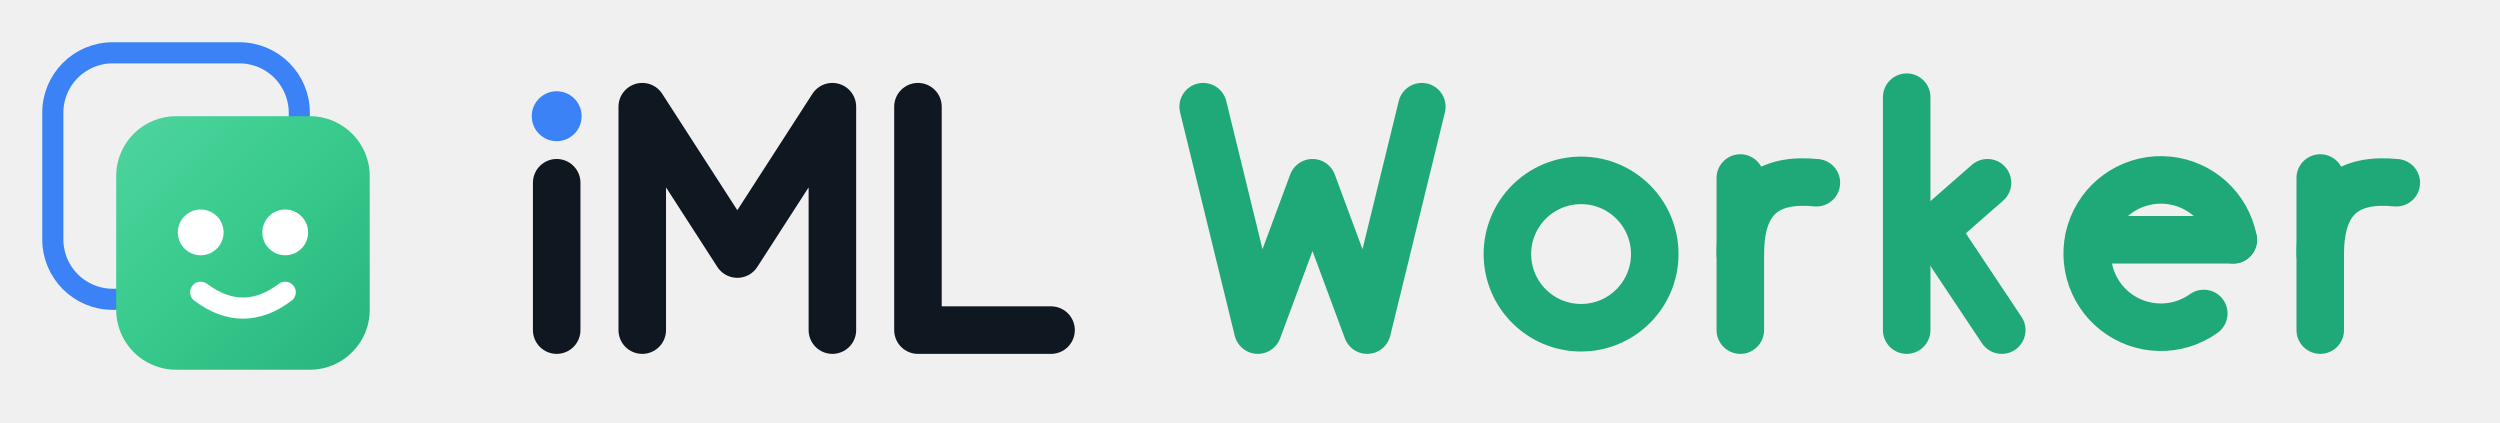
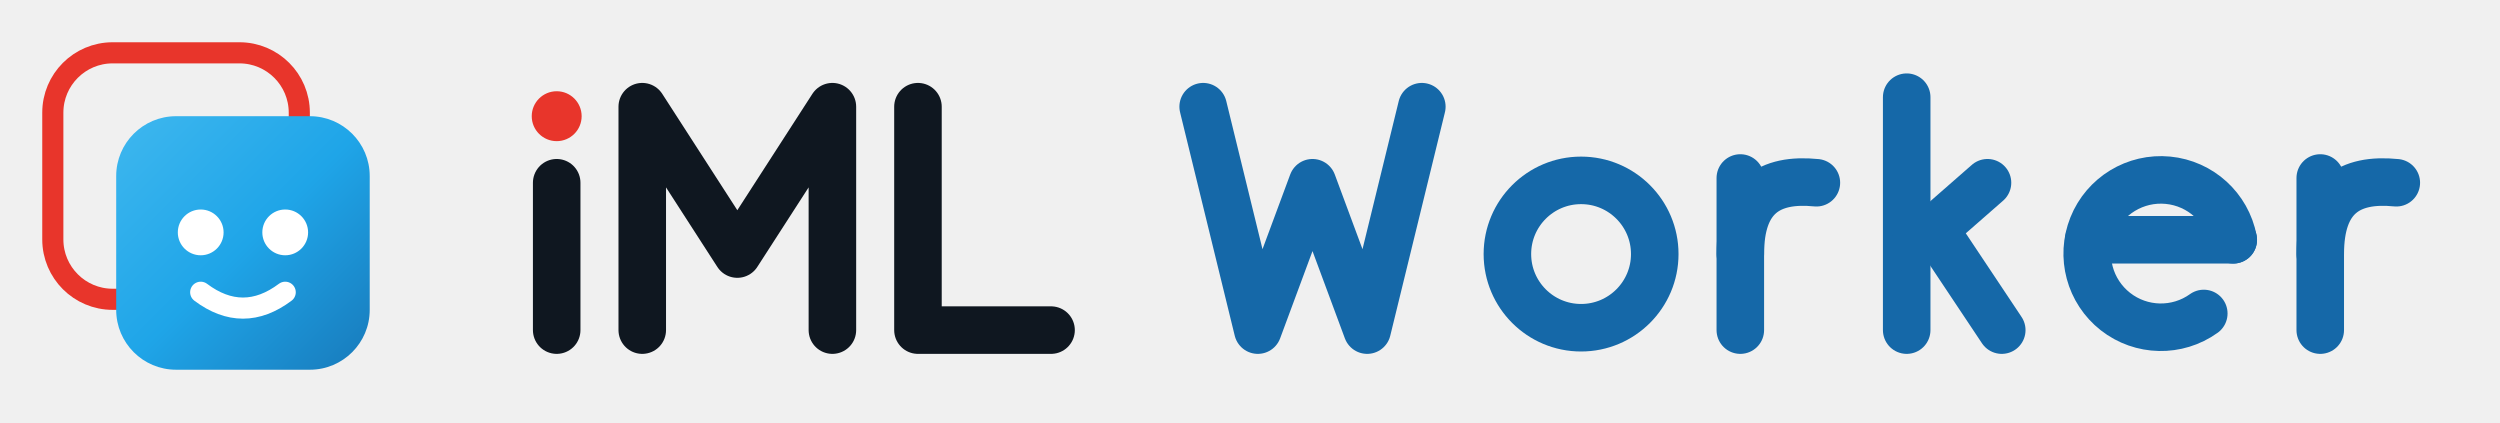
<svg xmlns="http://www.w3.org/2000/svg" viewBox="0 0 1420 240" width="1420" height="240" fill="none" role="img" aria-label="iML Worker">
  <defs>
    <linearGradient id="gm" x1="0" y1="0" x2="240" y2="240" gradientUnits="userSpaceOnUse">
-       <stop offset="0" stop-color="#62E0B1" />
-       <stop offset="0.58" stop-color="#37C98B" />
-       <stop offset="1" stop-color="#20A978" />
+       <stop offset="0" stop-color="#5BC8F5" />
+       <stop offset="0.58" stop-color="#1FA5E8" />
+       <stop offset="1" stop-color="#1568A8" />
    </linearGradient>
    <linearGradient id="gg" x1="0" y1="0" x2="240" y2="240" gradientUnits="userSpaceOnUse">
      <stop offset="0" stop-color="#202A34" />
      <stop offset="1" stop-color="#0F1720" />
    </linearGradient>
    <radialGradient id="rgb" cx="0.35" cy="0.25" r="0.95">
-       <stop offset="0" stop-color="#93F2CA" />
-       <stop offset="0.5" stop-color="#43D398" />
-       <stop offset="1" stop-color="#1FA475" />
+       <stop offset="0" stop-color="#A9DEFB" />
+       <stop offset="0.5" stop-color="#38B4EE" />
+       <stop offset="1" stop-color="#1673B8" />
    </radialGradient>
    <radialGradient id="rgl" cx="0.35" cy="0.3" r="1">
-       <stop offset="0" stop-color="#52D9A2" />
-       <stop offset="1" stop-color="#1C9A6C" />
+       <stop offset="0" stop-color="#4FBDF2" />
+       <stop offset="1" stop-color="#1567AC" />
    </radialGradient>
    <radialGradient id="rgf" cx="0.4" cy="0.3" r="1">
-       <stop offset="0" stop-color="#2BB782" />
-       <stop offset="1" stop-color="#14805A" />
+       <stop offset="0" stop-color="#2A93D6" />
+       <stop offset="1" stop-color="#12558C" />
    </radialGradient>
    <filter id="soft" x="-60%" y="-60%" width="220%" height="220%">
      <feGaussianBlur stdDeviation="5" />
    </filter>
  </defs>
-   <rect x="30" y="30" width="140" height="140" rx="34" fill="none" stroke="#3B82F6" stroke-width="12" />
+   <rect x="30" y="30" width="140" height="140" rx="34" fill="none" stroke="#E8352B" stroke-width="12" />
  <rect x="66" y="66" width="144" height="144" rx="34" fill="url(#gm)" />
  <circle cx="114" cy="132" r="13" fill="#FFFFFF" />
  <circle cx="162" cy="132" r="13" fill="#FFFFFF" />
  <path d="M114 166Q138 184 162 166" fill="none" stroke="#FFFFFF" stroke-width="12" stroke-linecap="round" />
  <g transform="translate(300 39) scale(1.35)">
    <g transform="translate(2 10)">
-       <circle cx="10" cy="10" r="10.5" fill="#3B82F6" />
+       <circle cx="10" cy="10" r="10.5" fill="#E8352B" />
      <g fill="none" stroke="#0F1720" stroke-width="20" stroke-linecap="round" stroke-linejoin="round">
        <path d="M10 38V100" />
        <path d="M46 100V6L86 68L126 6V100" />
        <path d="M162 6V100H218" />
      </g>
-       <g fill="none" stroke="#20A978" stroke-width="20" stroke-linecap="round" stroke-linejoin="round">
+       <g fill="none" stroke="#1568A8" stroke-width="20" stroke-linecap="round" stroke-linejoin="round">
        <path d="M282 6L305 100L328 38L351 100L374 6" />
        <circle cx="441" cy="68" r="31" />
        <path d="M508 36V100" />
        <path d="M508 68C508 44 520 36 540 38" />
        <path d="M578 2V100" />
        <path d="M612 38L580 66" />
        <path d="M590 58L618 100" />
        <path d="M654.6 62H715.4" />
        <path d="M715.4 62A31 31 0 1 0 703 93" />
        <path d="M752 36V100" />
        <path d="M752 68C752 44 764 36 784 38" />
      </g>
    </g>
  </g>
</svg>
